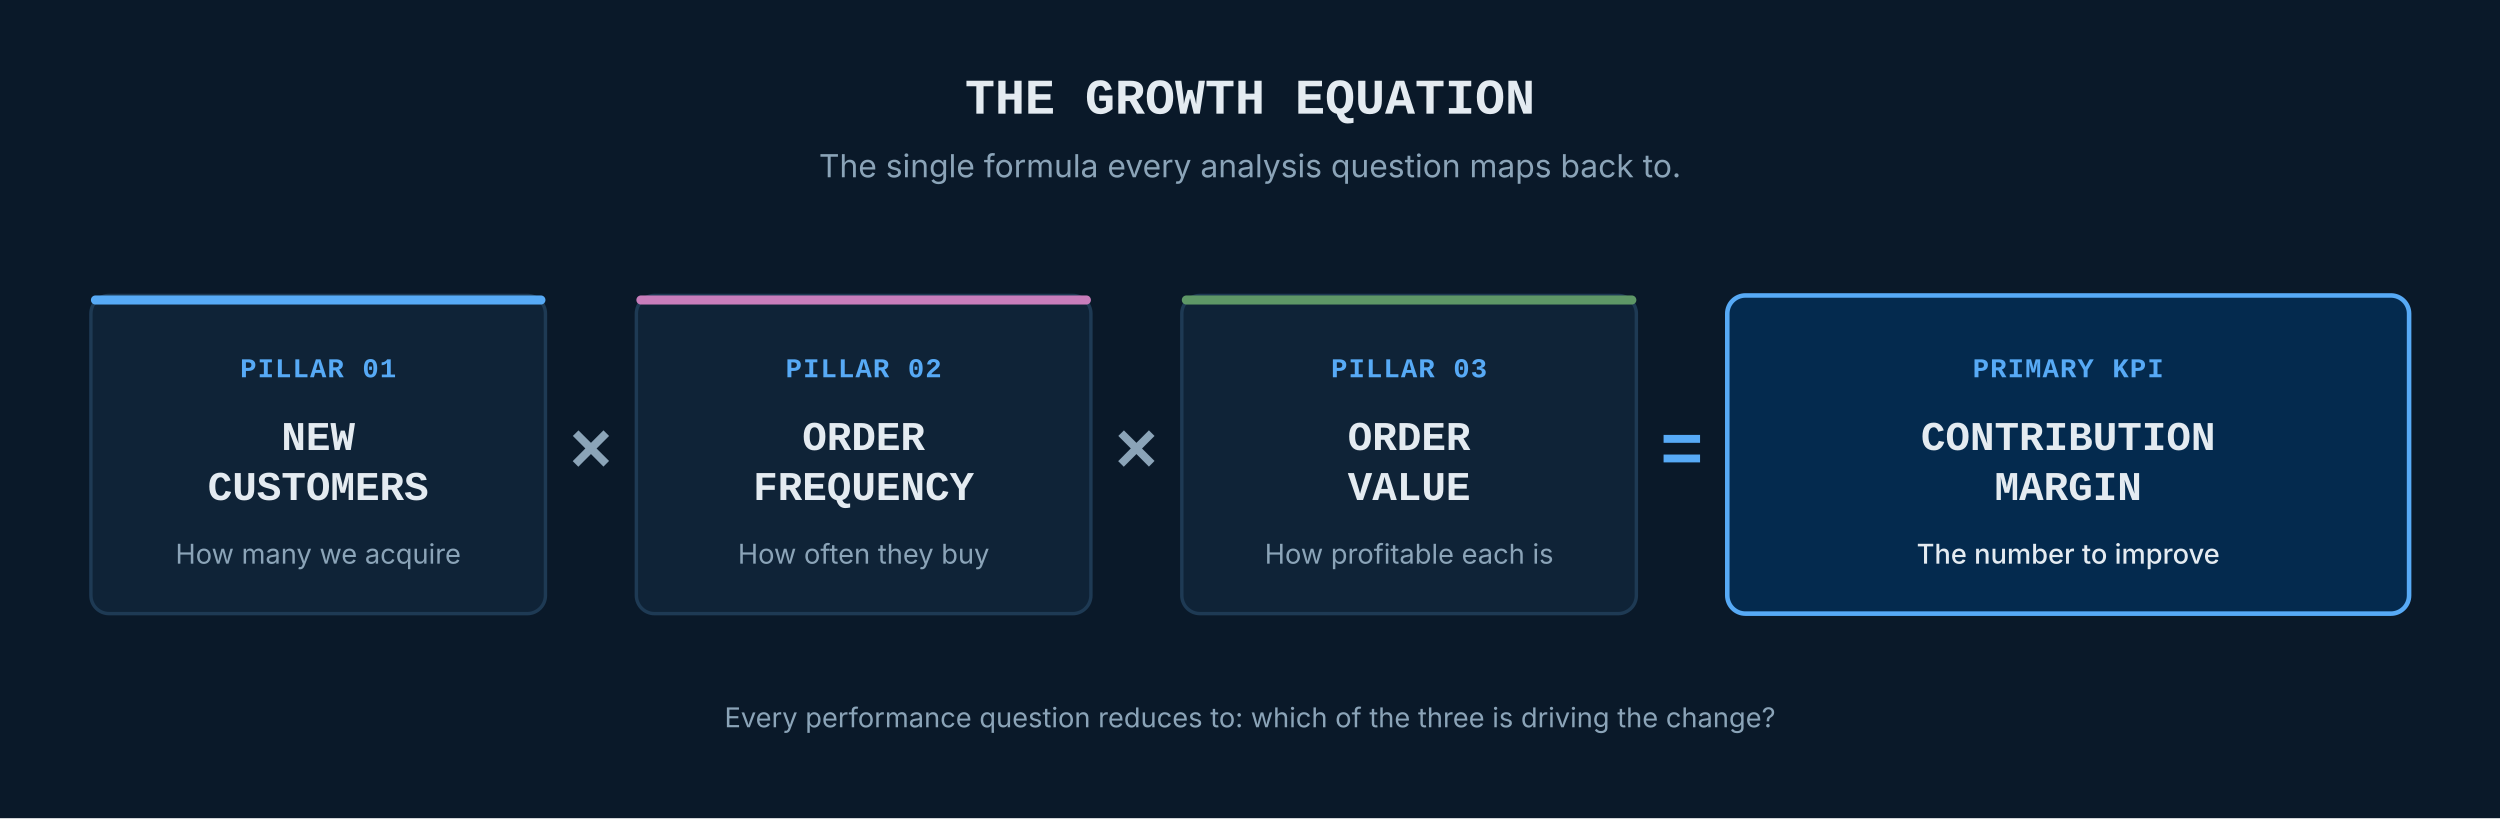
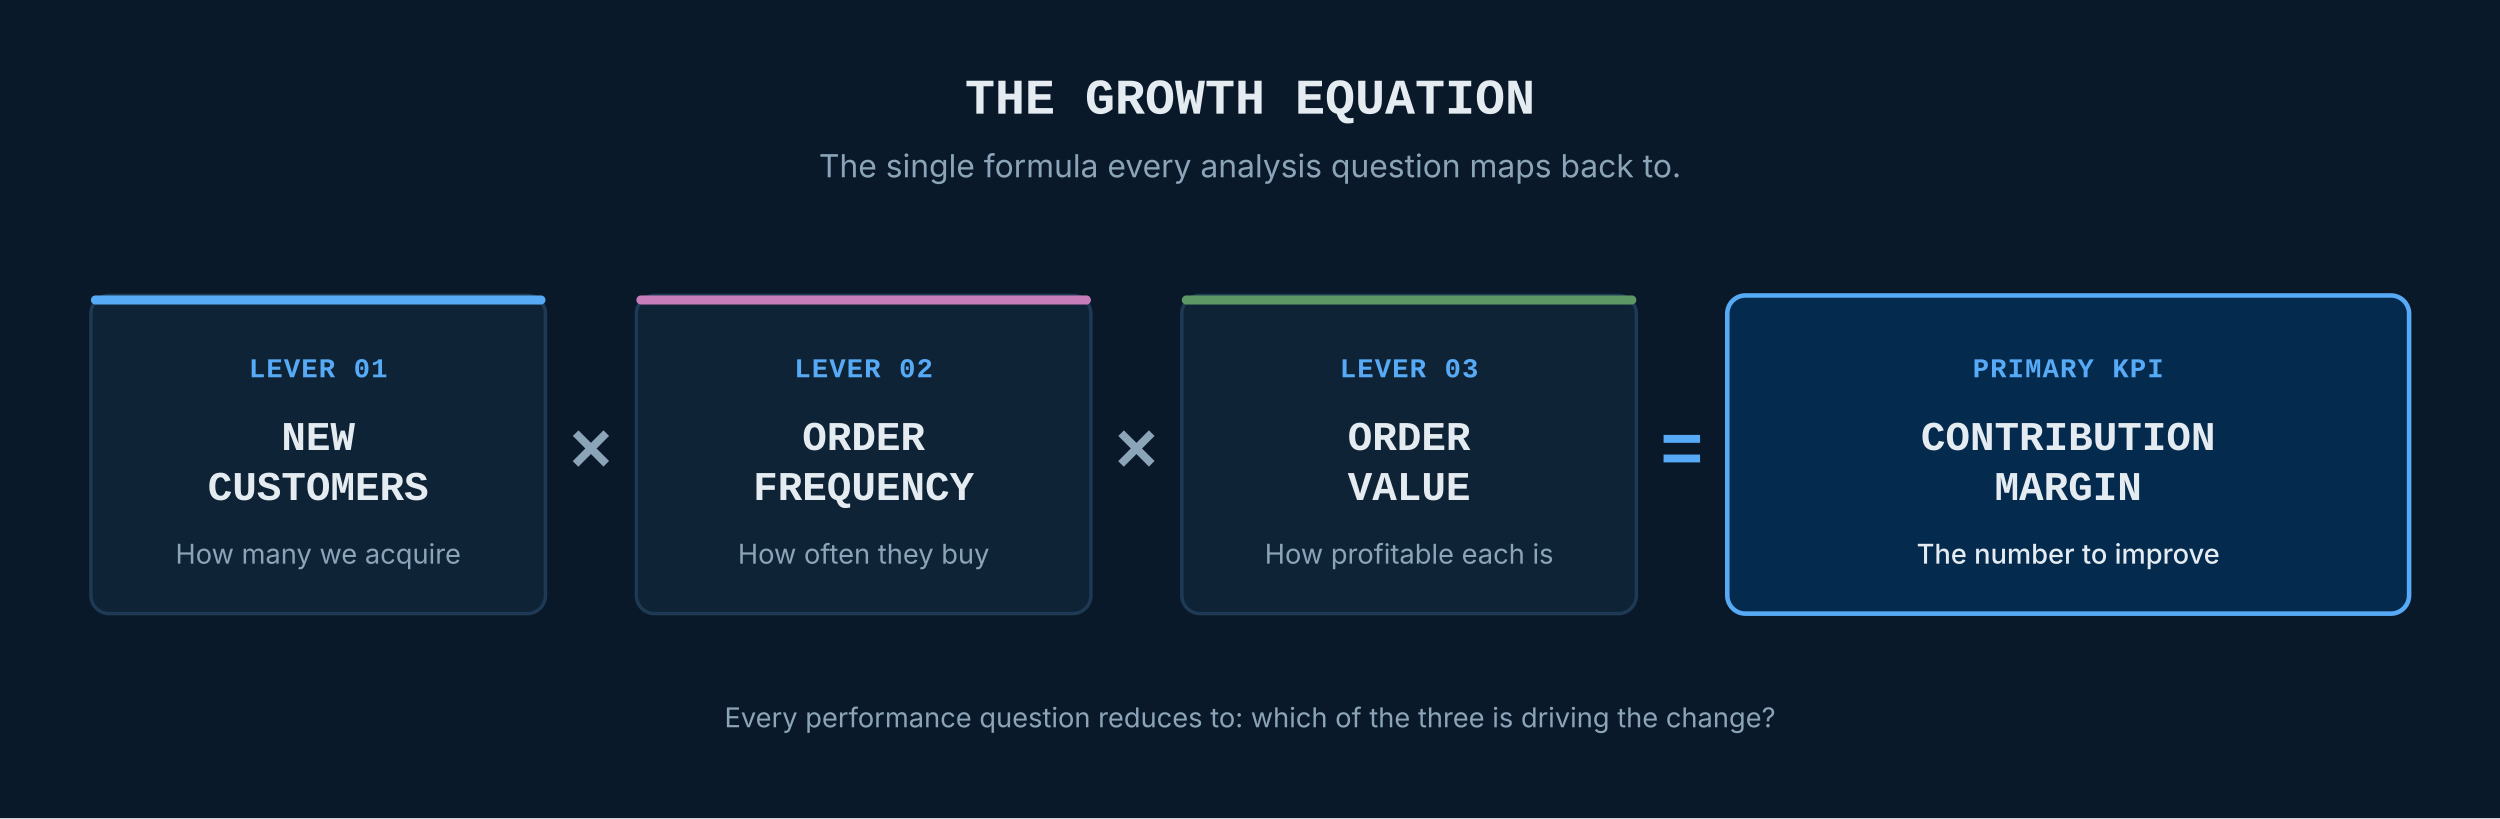
<svg xmlns="http://www.w3.org/2000/svg" viewBox="0 0 1100 360" role="img" aria-labelledby="growth-equation-title">
  <defs>
    <style>
      .bg { fill: #0A1929; }
      .card { fill: #0F2337; stroke: #1E3A54; stroke-width: 1.5; }
      .card-cm { fill: #042A4E; stroke: #57AAF6; stroke-width: 2; }
      .heading { font-family: 'JetBrains Mono', 'Consolas', 'Courier New', monospace; font-weight: 700; fill: #E4EBF1; }
      .label { font-family: 'JetBrains Mono', 'Consolas', 'Courier New', monospace; font-weight: 700; fill: #57AAF6; letter-spacing: 0.04em; }
      .label-cm { font-family: 'JetBrains Mono', 'Consolas', 'Courier New', monospace; font-weight: 700; fill: #57AAF6; letter-spacing: 0.04em; }
      .body { font-family: 'Inter', system-ui, sans-serif; font-weight: 400; fill: #8BA4B8; }
      .body-strong { font-family: 'Inter', system-ui, sans-serif; font-weight: 500; fill: #E4EBF1; }
      .op { font-family: 'JetBrains Mono', 'Consolas', 'Courier New', monospace; font-weight: 700; fill: #8BA4B8; }
      .equals { font-family: 'JetBrains Mono', 'Consolas', 'Courier New', monospace; font-weight: 700; fill: #57AAF6; }
    </style>
  </defs>
  <rect class="bg" width="1100" height="360" />
  <text class="heading" x="550" y="50" font-size="22" text-anchor="middle">THE GROWTH EQUATION</text>
  <text class="body" x="550" y="78" font-size="14" text-anchor="middle">The single formula every analysis question maps back to.</text>
  <g transform="translate(40, 130)">
    <rect class="card" x="0" y="0" width="200" height="140" rx="8" />
    <rect x="0" y="0" width="200" height="4" rx="2" fill="#57AAF6" />
-     <text class="label" x="100" y="36" font-size="12" text-anchor="middle">PILLAR 01</text>
+     <text class="label" x="100" y="36" font-size="12" text-anchor="middle">LEVER 01</text>
    <text class="heading" x="100" y="68" font-size="18" text-anchor="middle">NEW</text>
    <text class="heading" x="100" y="90" font-size="18" text-anchor="middle">CUSTOMERS</text>
    <text class="body" x="100" y="118" font-size="12" text-anchor="middle">How many we acquire</text>
  </g>
  <text class="op" x="260" y="208" font-size="32" text-anchor="middle">×</text>
  <g transform="translate(280, 130)">
    <rect class="card" x="0" y="0" width="200" height="140" rx="8" />
    <rect x="0" y="0" width="200" height="4" rx="2" fill="#C87DBB" />
-     <text class="label" x="100" y="36" font-size="12" text-anchor="middle" fill="#C87DBB">PILLAR 02</text>
+     <text class="label" x="100" y="36" font-size="12" text-anchor="middle" fill="#C87DBB">LEVER 02</text>
    <text class="heading" x="100" y="68" font-size="18" text-anchor="middle">ORDER</text>
    <text class="heading" x="100" y="90" font-size="18" text-anchor="middle">FREQUENCY</text>
    <text class="body" x="100" y="118" font-size="12" text-anchor="middle">How often they buy</text>
  </g>
  <text class="op" x="500" y="208" font-size="32" text-anchor="middle">×</text>
  <g transform="translate(520, 130)">
    <rect class="card" x="0" y="0" width="200" height="140" rx="8" />
    <rect x="0" y="0" width="200" height="4" rx="2" fill="#5E9766" />
-     <text class="label" x="100" y="36" font-size="12" text-anchor="middle" fill="#5E9766">PILLAR 03</text>
+     <text class="label" x="100" y="36" font-size="12" text-anchor="middle" fill="#5E9766">LEVER 03</text>
    <text class="heading" x="100" y="68" font-size="18" text-anchor="middle">ORDER</text>
    <text class="heading" x="100" y="90" font-size="18" text-anchor="middle">VALUE</text>
    <text class="body" x="100" y="118" font-size="12" text-anchor="middle">How profitable each is</text>
  </g>
  <text class="equals" x="740" y="208" font-size="32" text-anchor="middle">=</text>
  <g transform="translate(760, 130)">
    <rect class="card-cm" x="0" y="0" width="300" height="140" rx="8" />
    <text class="label-cm" x="150" y="36" font-size="12" text-anchor="middle">PRIMARY KPI</text>
    <text class="heading" x="150" y="68" font-size="18" text-anchor="middle">CONTRIBUTION</text>
    <text class="heading" x="150" y="90" font-size="18" text-anchor="middle">MARGIN</text>
    <text class="body-strong" x="150" y="118" font-size="12" text-anchor="middle">The number to improve</text>
  </g>
  <text class="body" x="550" y="320" font-size="12" text-anchor="middle">Every performance question reduces to: which of the three is driving the change?</text>
</svg>
